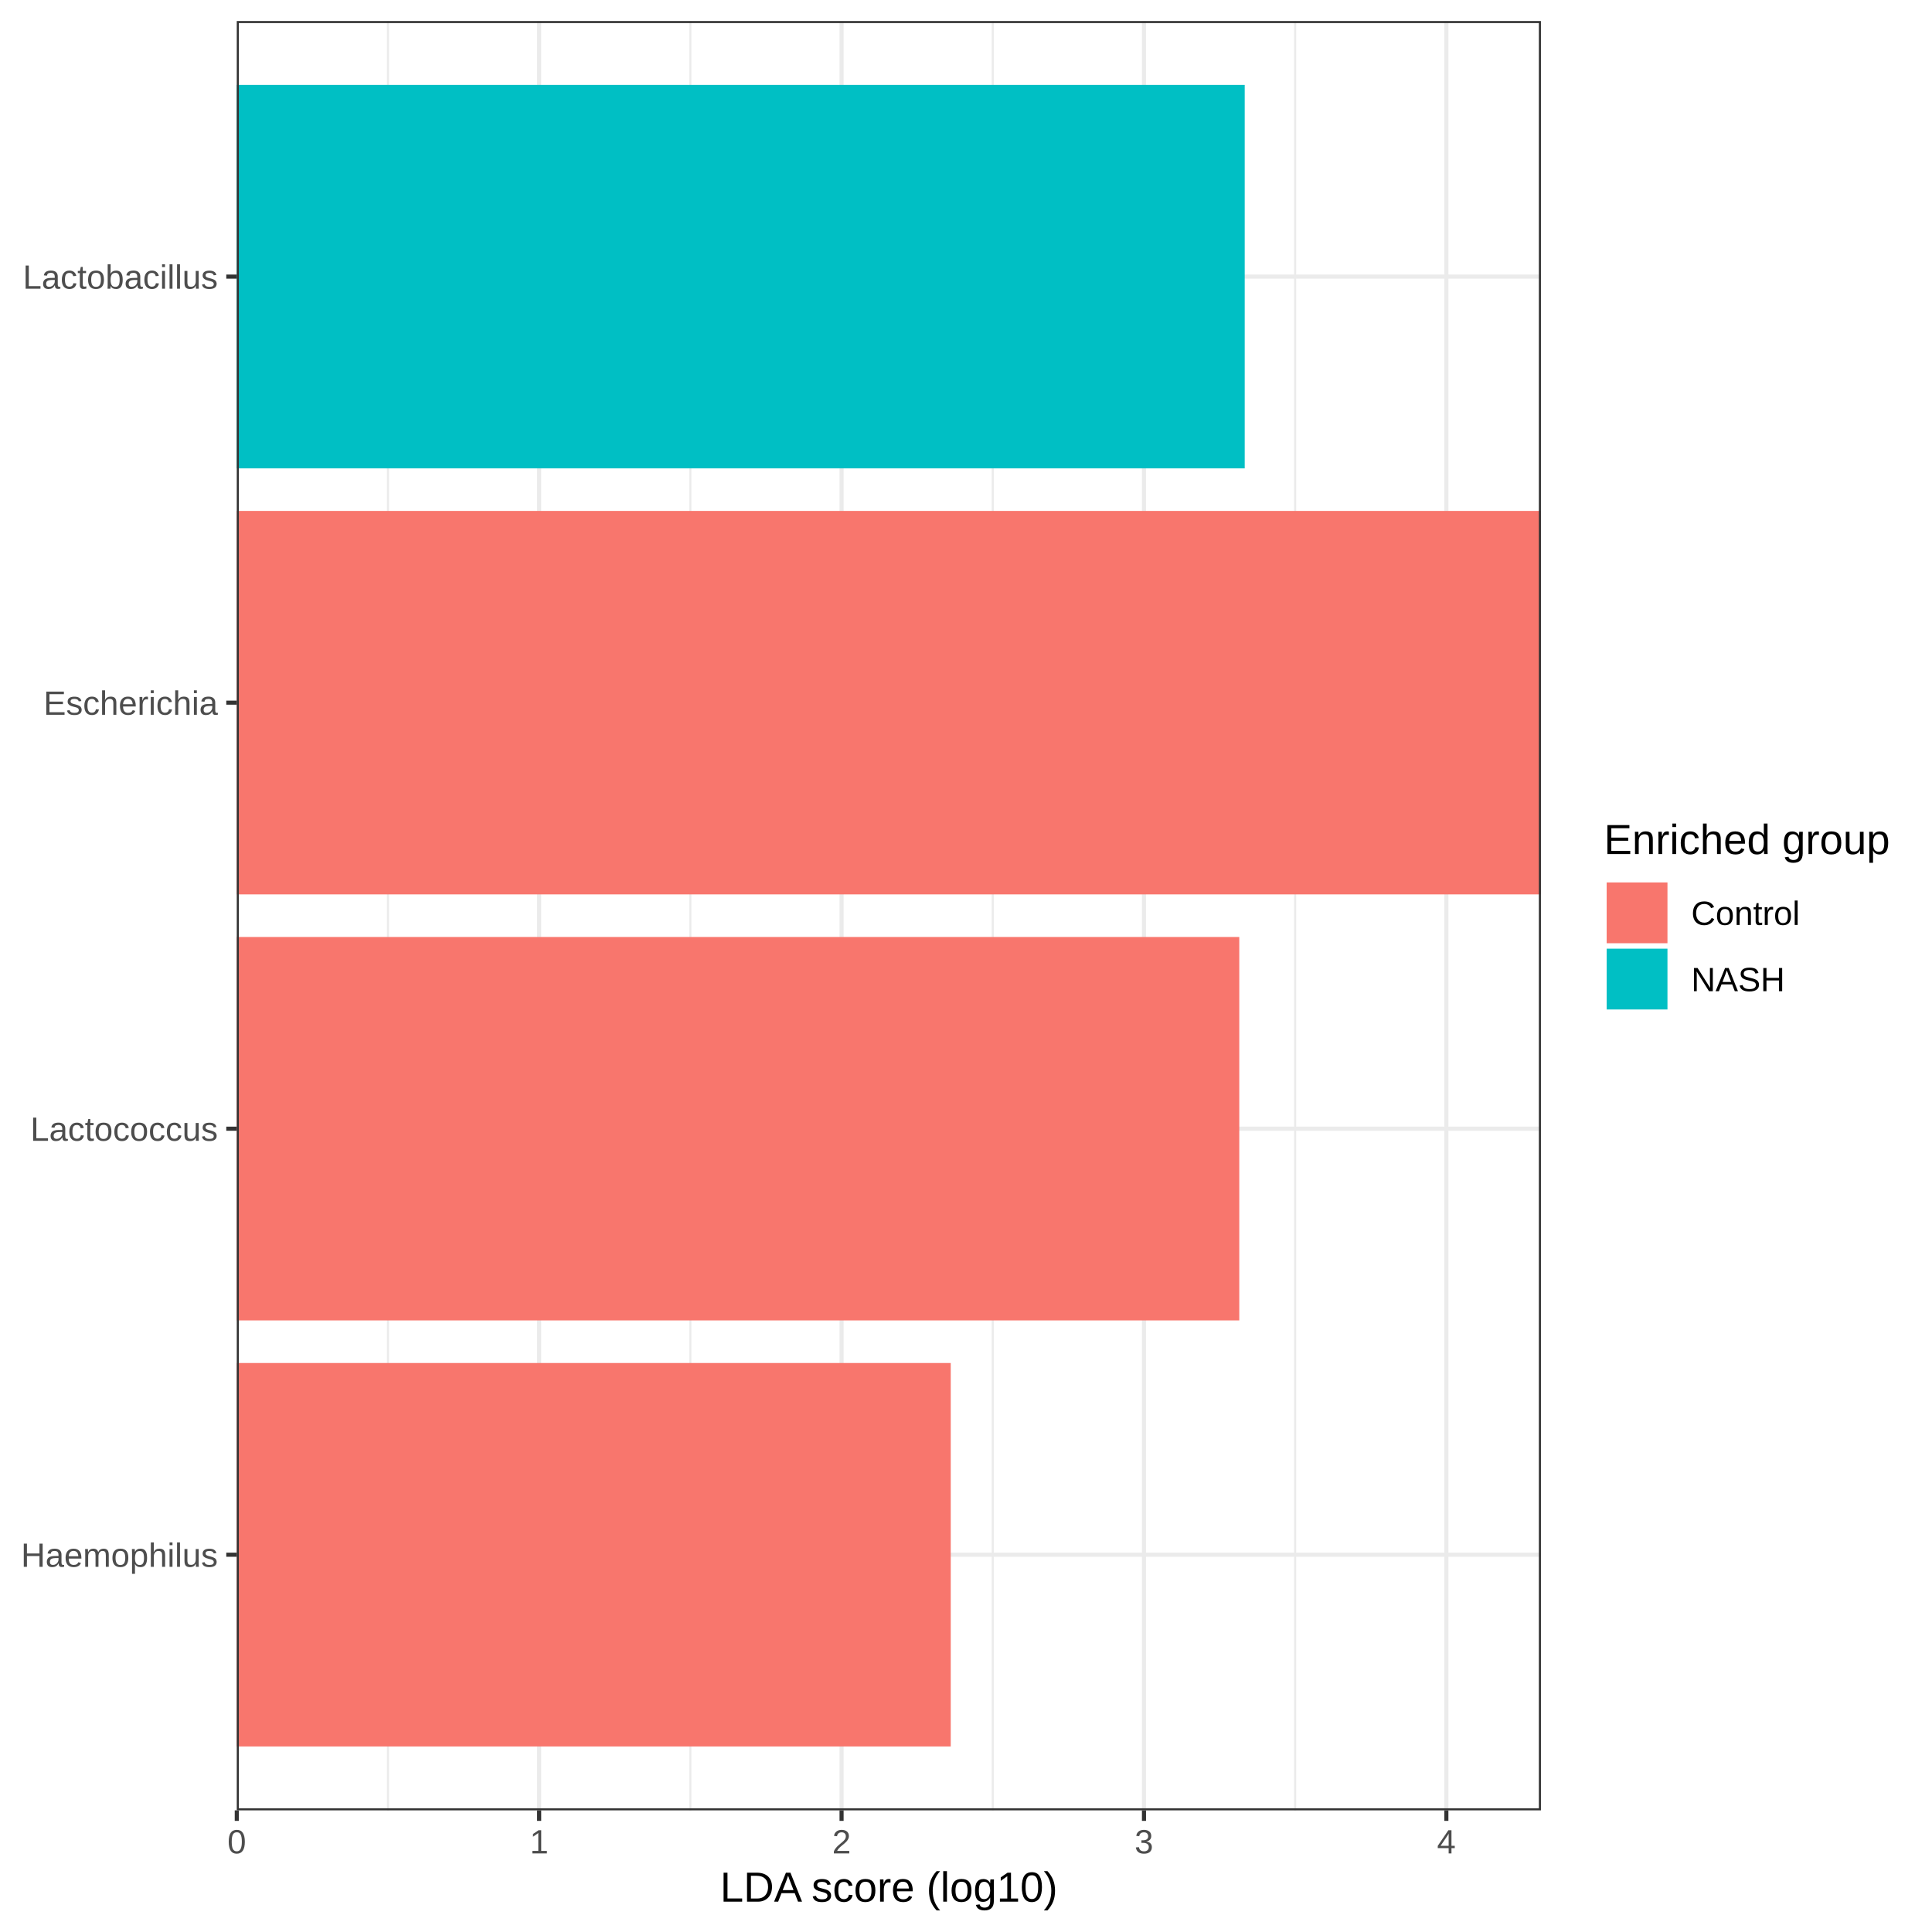
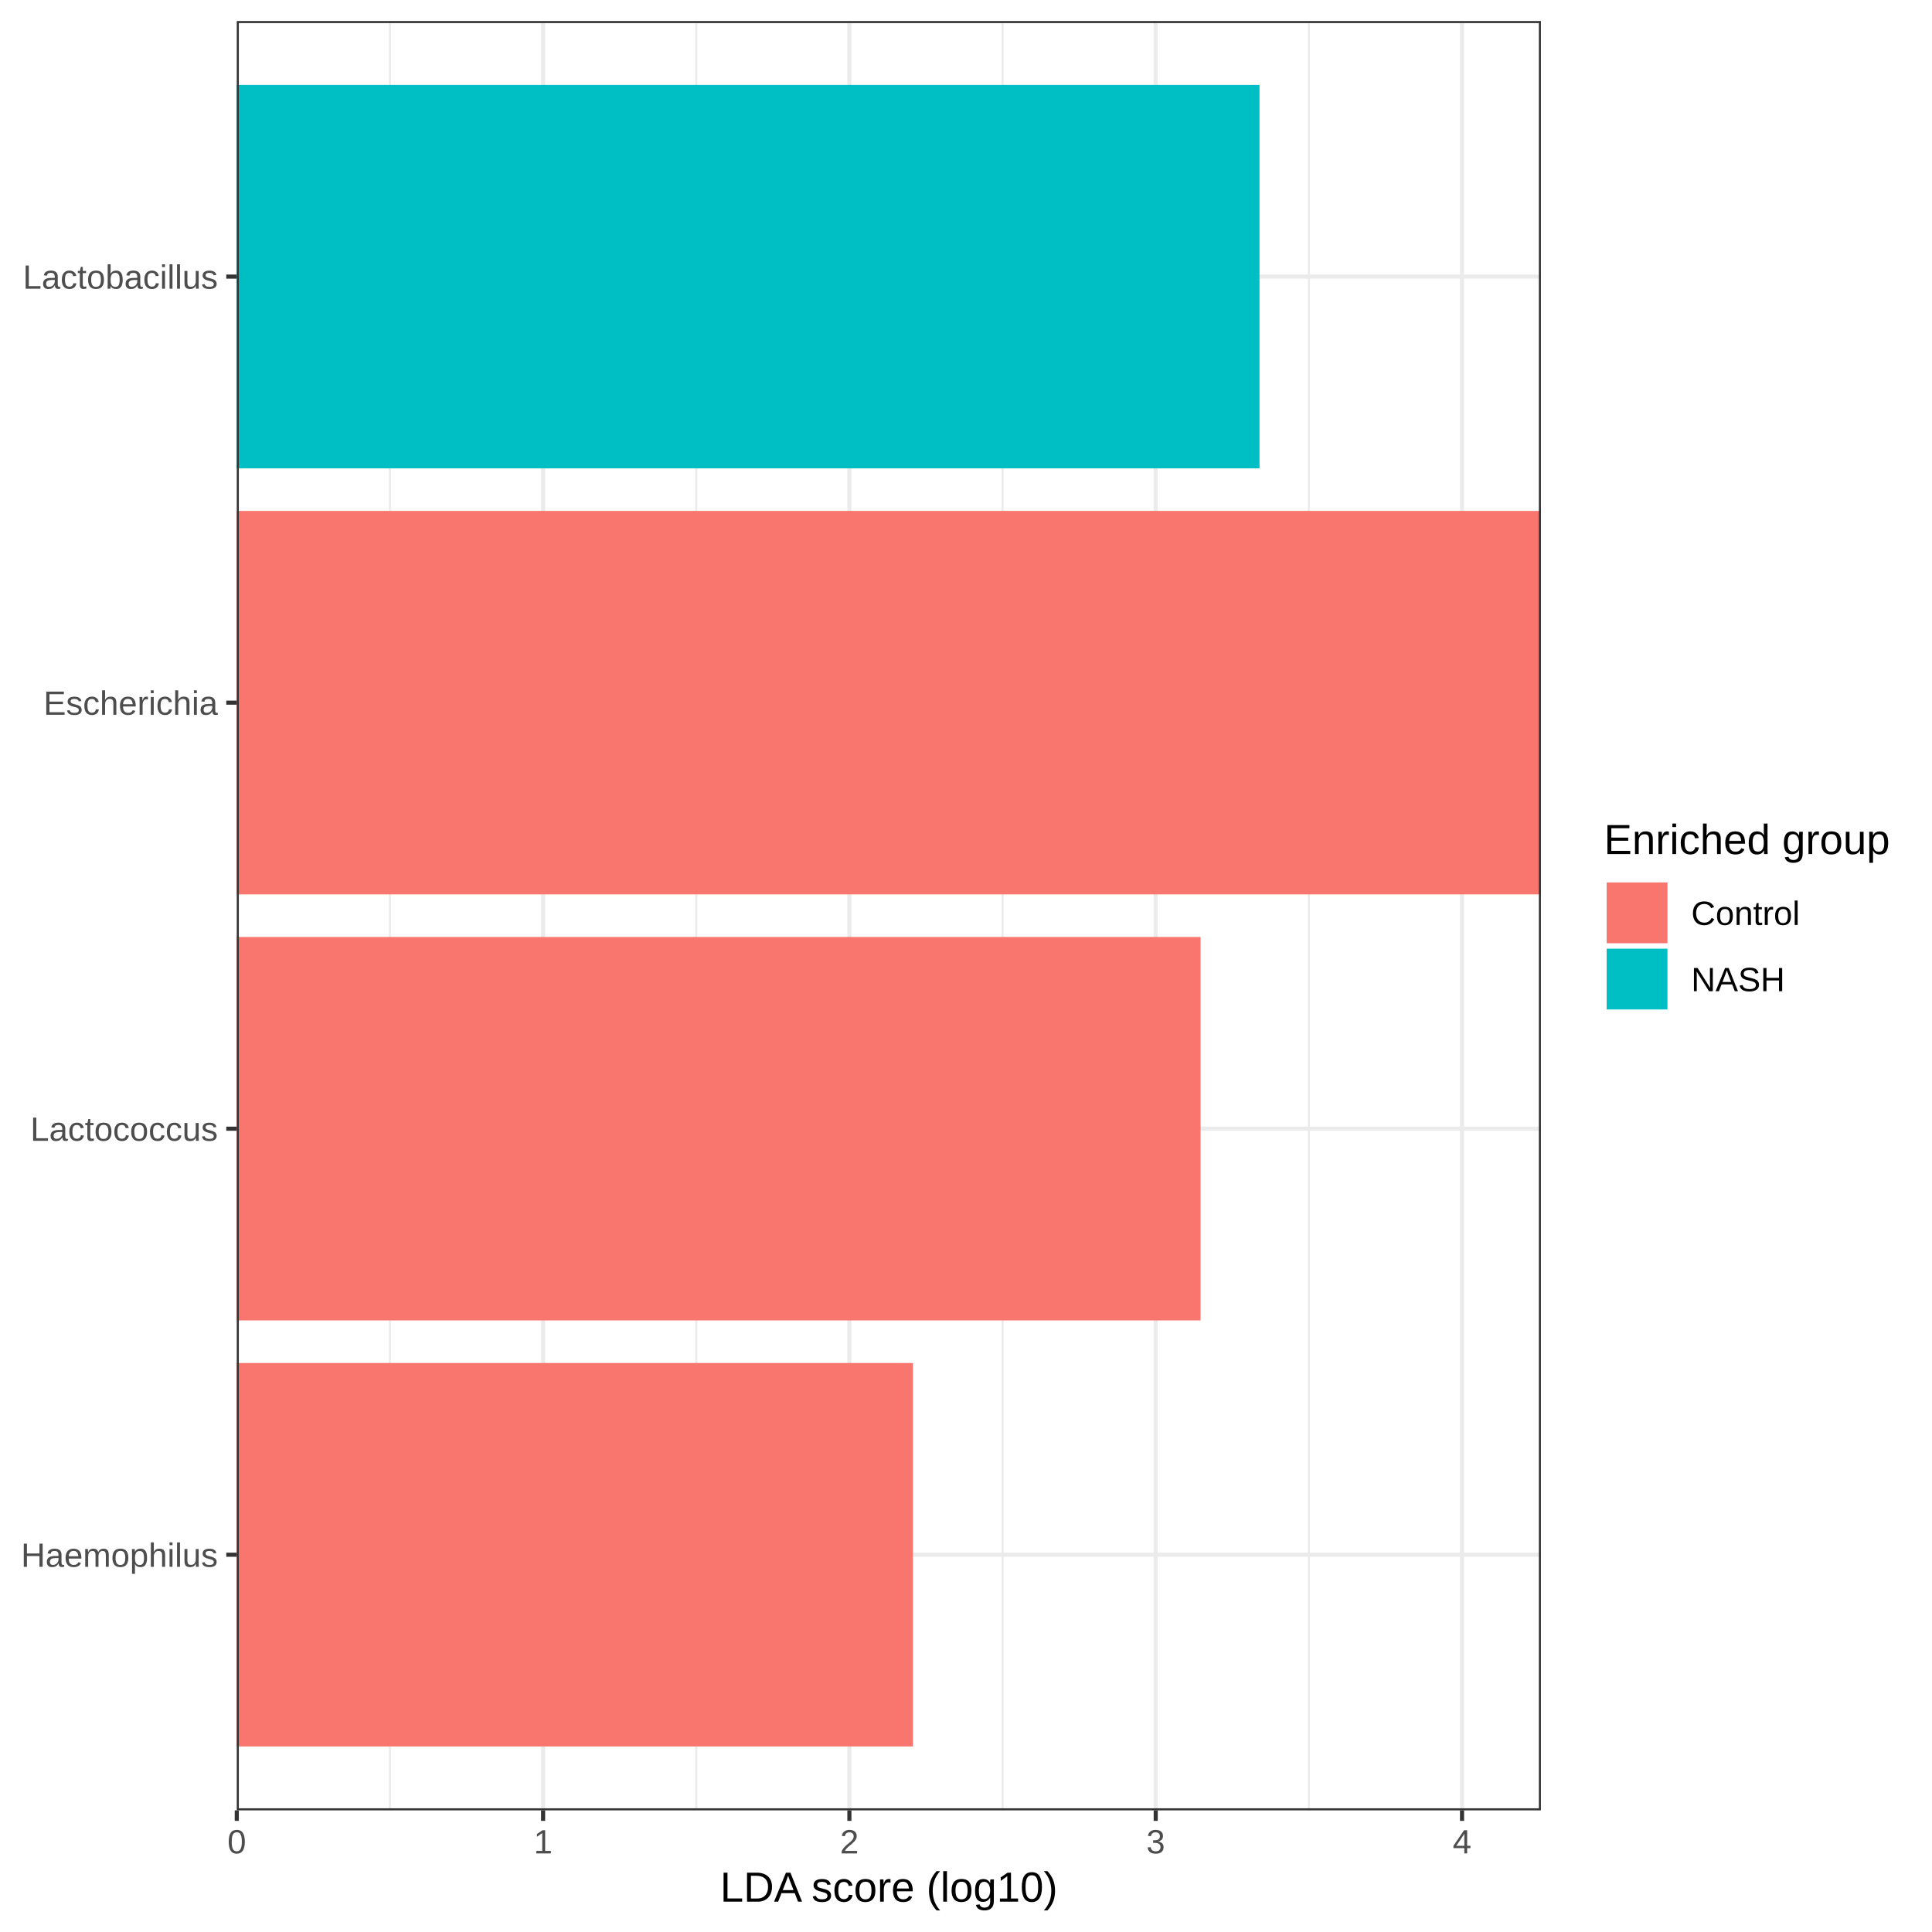
<svg xmlns="http://www.w3.org/2000/svg" class="svglite" width="504.00pt" height="504.00pt" viewBox="0 0 504.00 504.00">
  <defs>
    <style type="text/css">
    .svglite line, .svglite polyline, .svglite polygon, .svglite path, .svglite rect, .svglite circle {
      fill: none;
      stroke: #000000;
      stroke-linecap: round;
      stroke-linejoin: round;
      stroke-miterlimit: 10.00;
    }
    .svglite text {
      white-space: pre;
    }
  </style>
  </defs>
  <rect width="100%" height="100%" style="stroke: none; fill: #FFFFFF;" />
  <defs>
    <clipPath id="cpMC4wMHw1MDQuMDB8MC4wMHw1MDQuMDA=">
      <rect x="0.00" y="0.00" width="504.00" height="504.00" />
    </clipPath>
  </defs>
  <g clip-path="url(#cpMC4wMHw1MDQuMDB8MC4wMHw1MDQuMDA=)">
    <rect x="0.00" y="0.00" width="504.00" height="504.00" style="stroke-width: 1.07; stroke: #FFFFFF; fill: #FFFFFF;" />
  </g>
  <defs>
    <clipPath id="cpNjEuNzd8NDAxLjk4fDUuNDh8NDcyLjI3">
      <rect x="61.77" y="5.48" width="340.21" height="466.79" />
    </clipPath>
  </defs>
  <g clip-path="url(#cpNjEuNzd8NDAxLjk4fDUuNDh8NDcyLjI3)">
    <rect x="61.77" y="5.48" width="340.21" height="466.79" style="stroke-width: 1.07; stroke: none; fill: #FFFFFF;" />
-     <polyline points="101.21,472.27 101.21,5.48 " style="stroke-width: 0.53; stroke: #EBEBEB; stroke-linecap: butt;" />
-     <polyline points="180.10,472.27 180.10,5.48 " style="stroke-width: 0.53; stroke: #EBEBEB; stroke-linecap: butt;" />
-     <polyline points="258.98,472.27 258.98,5.48 " style="stroke-width: 0.53; stroke: #EBEBEB; stroke-linecap: butt;" />
-     <polyline points="337.87,472.27 337.87,5.48 " style="stroke-width: 0.53; stroke: #EBEBEB; stroke-linecap: butt;" />
+     <polyline points="101.72,472.27 101.72,5.48 " style="stroke-width: 0.53; stroke: #EBEBEB; stroke-linecap: butt;" />
+     <polyline points="181.63,472.27 181.63,5.48 " style="stroke-width: 0.53; stroke: #EBEBEB; stroke-linecap: butt;" />
+     <polyline points="261.54,472.27 261.54,5.48 " style="stroke-width: 0.53; stroke: #EBEBEB; stroke-linecap: butt;" />
+     <polyline points="341.45,472.27 341.45,5.48 " style="stroke-width: 0.53; stroke: #EBEBEB; stroke-linecap: butt;" />
    <polyline points="61.77,405.58 401.98,405.58 " style="stroke-width: 1.07; stroke: #EBEBEB; stroke-linecap: butt;" />
    <polyline points="61.77,294.44 401.98,294.44 " style="stroke-width: 1.07; stroke: #EBEBEB; stroke-linecap: butt;" />
    <polyline points="61.77,183.30 401.98,183.30 " style="stroke-width: 1.07; stroke: #EBEBEB; stroke-linecap: butt;" />
    <polyline points="61.77,72.16 401.98,72.16 " style="stroke-width: 1.07; stroke: #EBEBEB; stroke-linecap: butt;" />
    <polyline points="61.77,472.27 61.77,5.48 " style="stroke-width: 1.07; stroke: #EBEBEB; stroke-linecap: butt;" />
-     <polyline points="140.65,472.27 140.65,5.48 " style="stroke-width: 1.07; stroke: #EBEBEB; stroke-linecap: butt;" />
-     <polyline points="219.54,472.27 219.54,5.48 " style="stroke-width: 1.07; stroke: #EBEBEB; stroke-linecap: butt;" />
-     <polyline points="298.43,472.27 298.43,5.48 " style="stroke-width: 1.07; stroke: #EBEBEB; stroke-linecap: butt;" />
-     <polyline points="377.31,472.27 377.31,5.48 " style="stroke-width: 1.07; stroke: #EBEBEB; stroke-linecap: butt;" />
-     <rect x="61.77" y="355.57" width="186.25" height="100.03" style="stroke-width: 1.07; stroke: none; stroke-linecap: square; stroke-linejoin: miter; fill: #F8766D;" />
-     <rect x="61.77" y="244.43" width="261.52" height="100.03" style="stroke-width: 1.07; stroke: none; stroke-linecap: square; stroke-linejoin: miter; fill: #F8766D;" />
+     <polyline points="141.68,472.27 141.68,5.48 " style="stroke-width: 1.07; stroke: #EBEBEB; stroke-linecap: butt;" />
+     <polyline points="221.58,472.27 221.58,5.48 " style="stroke-width: 1.07; stroke: #EBEBEB; stroke-linecap: butt;" />
+     <polyline points="301.49,472.27 301.49,5.48 " style="stroke-width: 1.07; stroke: #EBEBEB; stroke-linecap: butt;" />
+     <polyline points="381.40,472.27 381.40,5.48 " style="stroke-width: 1.07; stroke: #EBEBEB; stroke-linecap: butt;" />
+     <rect x="61.77" y="355.57" width="176.38" height="100.03" style="stroke-width: 1.07; stroke: none; stroke-linecap: square; stroke-linejoin: miter; fill: #F8766D;" />
+     <rect x="61.77" y="244.43" width="251.42" height="100.03" style="stroke-width: 1.07; stroke: none; stroke-linecap: square; stroke-linejoin: miter; fill: #F8766D;" />
    <rect x="61.77" y="133.29" width="340.21" height="100.03" style="stroke-width: 1.07; stroke: none; stroke-linecap: square; stroke-linejoin: miter; fill: #F8766D;" />
-     <rect x="61.77" y="22.15" width="262.94" height="100.03" style="stroke-width: 1.07; stroke: none; stroke-linecap: square; stroke-linejoin: miter; fill: #00BFC4;" />
+     <rect x="61.77" y="22.15" width="266.80" height="100.03" style="stroke-width: 1.07; stroke: none; stroke-linecap: square; stroke-linejoin: miter; fill: #00BFC4;" />
    <rect x="61.77" y="5.48" width="340.21" height="466.79" style="stroke-width: 1.07; stroke: #333333;" />
  </g>
  <g clip-path="url(#cpMC4wMHw1MDQuMDB8MC4wMHw1MDQuMDA=)">
    <text x="56.84" y="408.74" text-anchor="end" style="font-size: 8.80px;fill: #4D4D4D; font-family: &quot;Arial&quot;;" textLength="51.36px" lengthAdjust="spacingAndGlyphs">Haemophilus</text>
    <text x="56.84" y="297.60" text-anchor="end" style="font-size: 8.80px;fill: #4D4D4D; font-family: &quot;Arial&quot;;" textLength="48.92px" lengthAdjust="spacingAndGlyphs">Lactococcus</text>
    <text x="56.84" y="186.46" text-anchor="end" style="font-size: 8.80px;fill: #4D4D4D; font-family: &quot;Arial&quot;;" textLength="45.48px" lengthAdjust="spacingAndGlyphs">Escherichia</text>
    <text x="56.84" y="75.32" text-anchor="end" style="font-size: 8.80px;fill: #4D4D4D; font-family: &quot;Arial&quot;;" textLength="50.87px" lengthAdjust="spacingAndGlyphs">Lactobacillus</text>
    <polyline points="59.03,405.58 61.77,405.58 " style="stroke-width: 1.07; stroke: #333333; stroke-linecap: butt;" />
    <polyline points="59.03,294.44 61.77,294.44 " style="stroke-width: 1.07; stroke: #333333; stroke-linecap: butt;" />
    <polyline points="59.03,183.30 61.77,183.30 " style="stroke-width: 1.07; stroke: #333333; stroke-linecap: butt;" />
    <polyline points="59.03,72.16 61.77,72.16 " style="stroke-width: 1.07; stroke: #333333; stroke-linecap: butt;" />
    <polyline points="61.77,475.01 61.77,472.27 " style="stroke-width: 1.07; stroke: #333333; stroke-linecap: butt;" />
-     <polyline points="140.65,475.01 140.65,472.27 " style="stroke-width: 1.07; stroke: #333333; stroke-linecap: butt;" />
-     <polyline points="219.54,475.01 219.54,472.27 " style="stroke-width: 1.07; stroke: #333333; stroke-linecap: butt;" />
-     <polyline points="298.43,475.01 298.43,472.27 " style="stroke-width: 1.07; stroke: #333333; stroke-linecap: butt;" />
-     <polyline points="377.31,475.01 377.31,472.27 " style="stroke-width: 1.07; stroke: #333333; stroke-linecap: butt;" />
+     <polyline points="141.68,475.01 141.68,472.27 " style="stroke-width: 1.07; stroke: #333333; stroke-linecap: butt;" />
+     <polyline points="221.58,475.01 221.58,472.27 " style="stroke-width: 1.07; stroke: #333333; stroke-linecap: butt;" />
+     <polyline points="301.49,475.01 301.49,472.27 " style="stroke-width: 1.07; stroke: #333333; stroke-linecap: butt;" />
+     <polyline points="381.40,475.01 381.40,472.27 " style="stroke-width: 1.07; stroke: #333333; stroke-linecap: butt;" />
    <text x="61.77" y="483.50" text-anchor="middle" style="font-size: 8.80px;fill: #4D4D4D; font-family: &quot;Arial&quot;;" textLength="4.90px" lengthAdjust="spacingAndGlyphs">0</text>
-     <text x="140.65" y="483.50" text-anchor="middle" style="font-size: 8.80px;fill: #4D4D4D; font-family: &quot;Arial&quot;;" textLength="4.90px" lengthAdjust="spacingAndGlyphs">1</text>
-     <text x="219.54" y="483.50" text-anchor="middle" style="font-size: 8.80px;fill: #4D4D4D; font-family: &quot;Arial&quot;;" textLength="4.90px" lengthAdjust="spacingAndGlyphs">2</text>
-     <text x="298.43" y="483.50" text-anchor="middle" style="font-size: 8.80px;fill: #4D4D4D; font-family: &quot;Arial&quot;;" textLength="4.90px" lengthAdjust="spacingAndGlyphs">3</text>
-     <text x="377.31" y="483.50" text-anchor="middle" style="font-size: 8.80px;fill: #4D4D4D; font-family: &quot;Arial&quot;;" textLength="4.90px" lengthAdjust="spacingAndGlyphs">4</text>
+     <text x="141.68" y="483.50" text-anchor="middle" style="font-size: 8.80px;fill: #4D4D4D; font-family: &quot;Arial&quot;;" textLength="4.90px" lengthAdjust="spacingAndGlyphs">1</text>
+     <text x="221.58" y="483.50" text-anchor="middle" style="font-size: 8.80px;fill: #4D4D4D; font-family: &quot;Arial&quot;;" textLength="4.90px" lengthAdjust="spacingAndGlyphs">2</text>
+     <text x="301.49" y="483.50" text-anchor="middle" style="font-size: 8.80px;fill: #4D4D4D; font-family: &quot;Arial&quot;;" textLength="4.90px" lengthAdjust="spacingAndGlyphs">3</text>
+     <text x="381.40" y="483.50" text-anchor="middle" style="font-size: 8.80px;fill: #4D4D4D; font-family: &quot;Arial&quot;;" textLength="4.90px" lengthAdjust="spacingAndGlyphs">4</text>
    <text x="231.88" y="496.09" text-anchor="middle" style="font-size: 11.00px; font-family: &quot;Arial&quot;;" textLength="88.66px" lengthAdjust="spacingAndGlyphs">LDA score (log10)</text>
    <rect x="412.94" y="208.21" width="85.58" height="61.32" style="stroke-width: 1.07; stroke: none; fill: #FFFFFF;" />
    <text x="418.42" y="222.80" style="font-size: 11.00px; font-family: &quot;Arial&quot;;" textLength="74.62px" lengthAdjust="spacingAndGlyphs">Enriched group</text>
    <rect x="418.42" y="229.49" width="17.28" height="17.28" style="stroke-width: 1.07; stroke: none; fill: #FFFFFF;" />
    <rect x="419.13" y="230.20" width="15.86" height="15.86" style="stroke-width: 1.07; stroke: none; stroke-linecap: square; stroke-linejoin: miter; fill: #F8766D;" />
    <rect x="418.42" y="246.77" width="17.28" height="17.28" style="stroke-width: 1.07; stroke: none; fill: #FFFFFF;" />
    <rect x="419.13" y="247.48" width="15.86" height="15.86" style="stroke-width: 1.07; stroke: none; stroke-linecap: square; stroke-linejoin: miter; fill: #00BFC4;" />
    <text x="441.18" y="241.29" style="font-size: 8.80px; font-family: &quot;Arial&quot;;" textLength="28.36px" lengthAdjust="spacingAndGlyphs">Control</text>
    <text x="441.18" y="258.57" style="font-size: 8.80px; font-family: &quot;Arial&quot;;" textLength="24.44px" lengthAdjust="spacingAndGlyphs">NASH</text>
  </g>
</svg>
